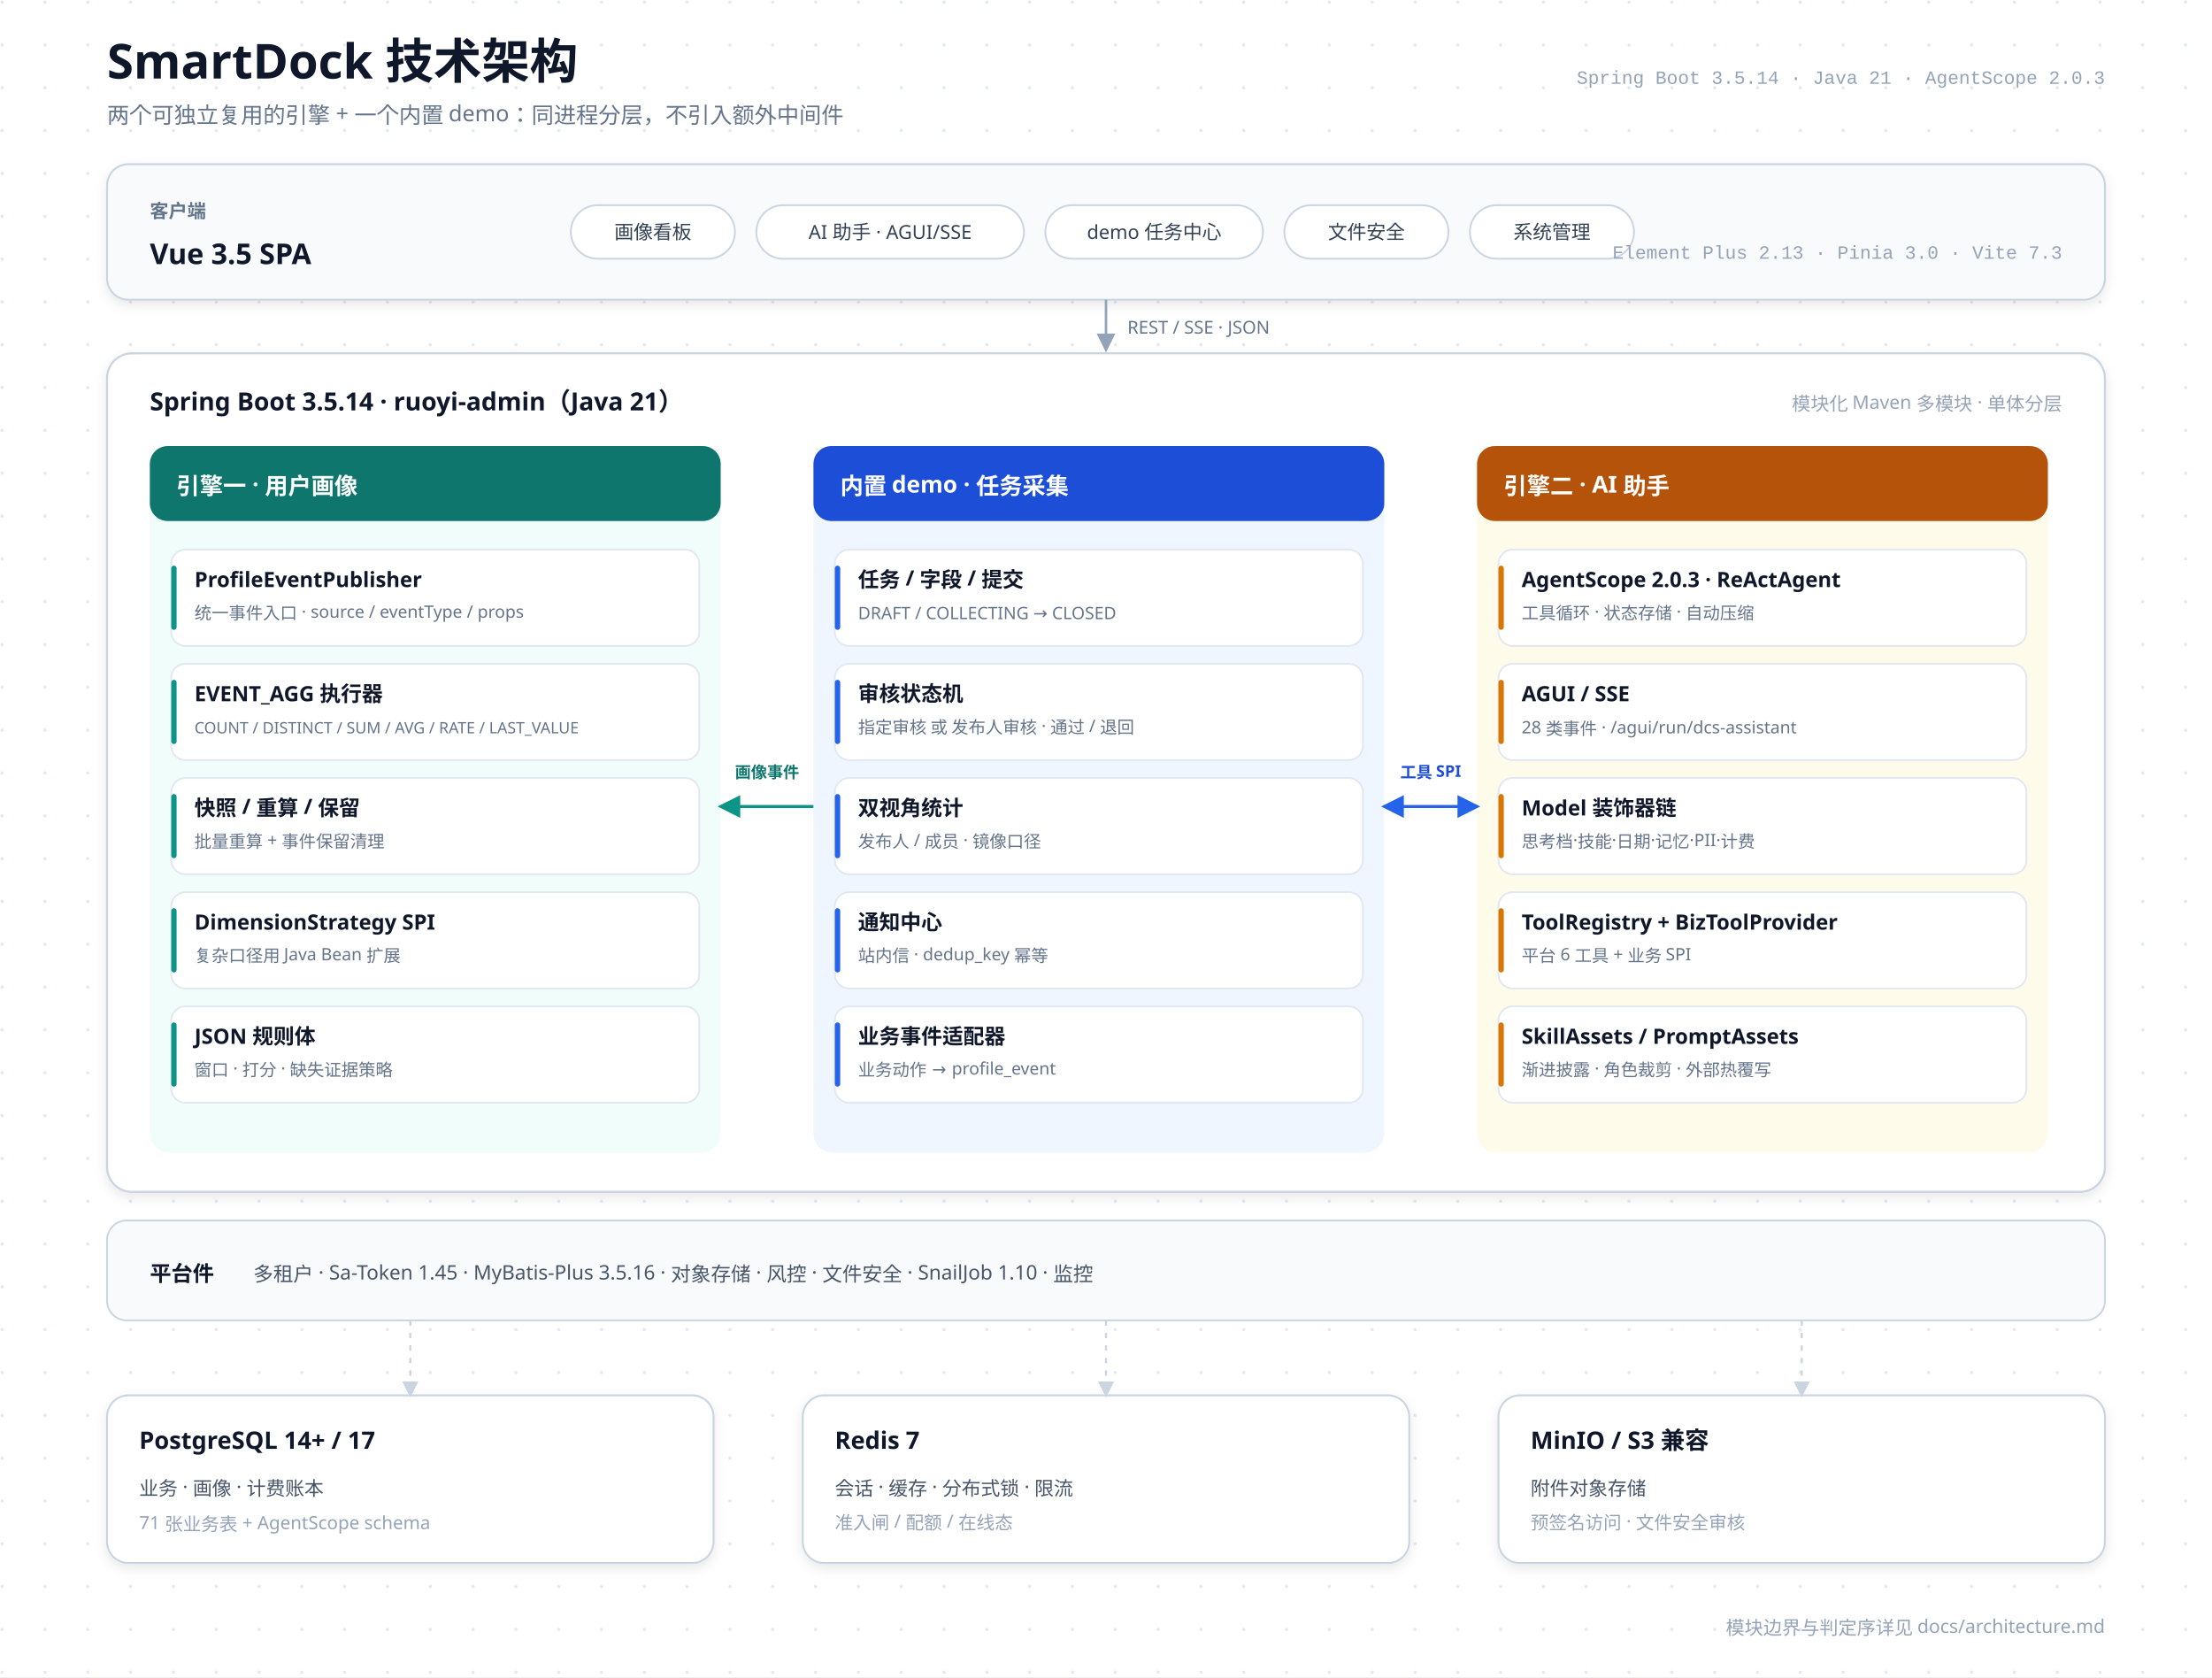
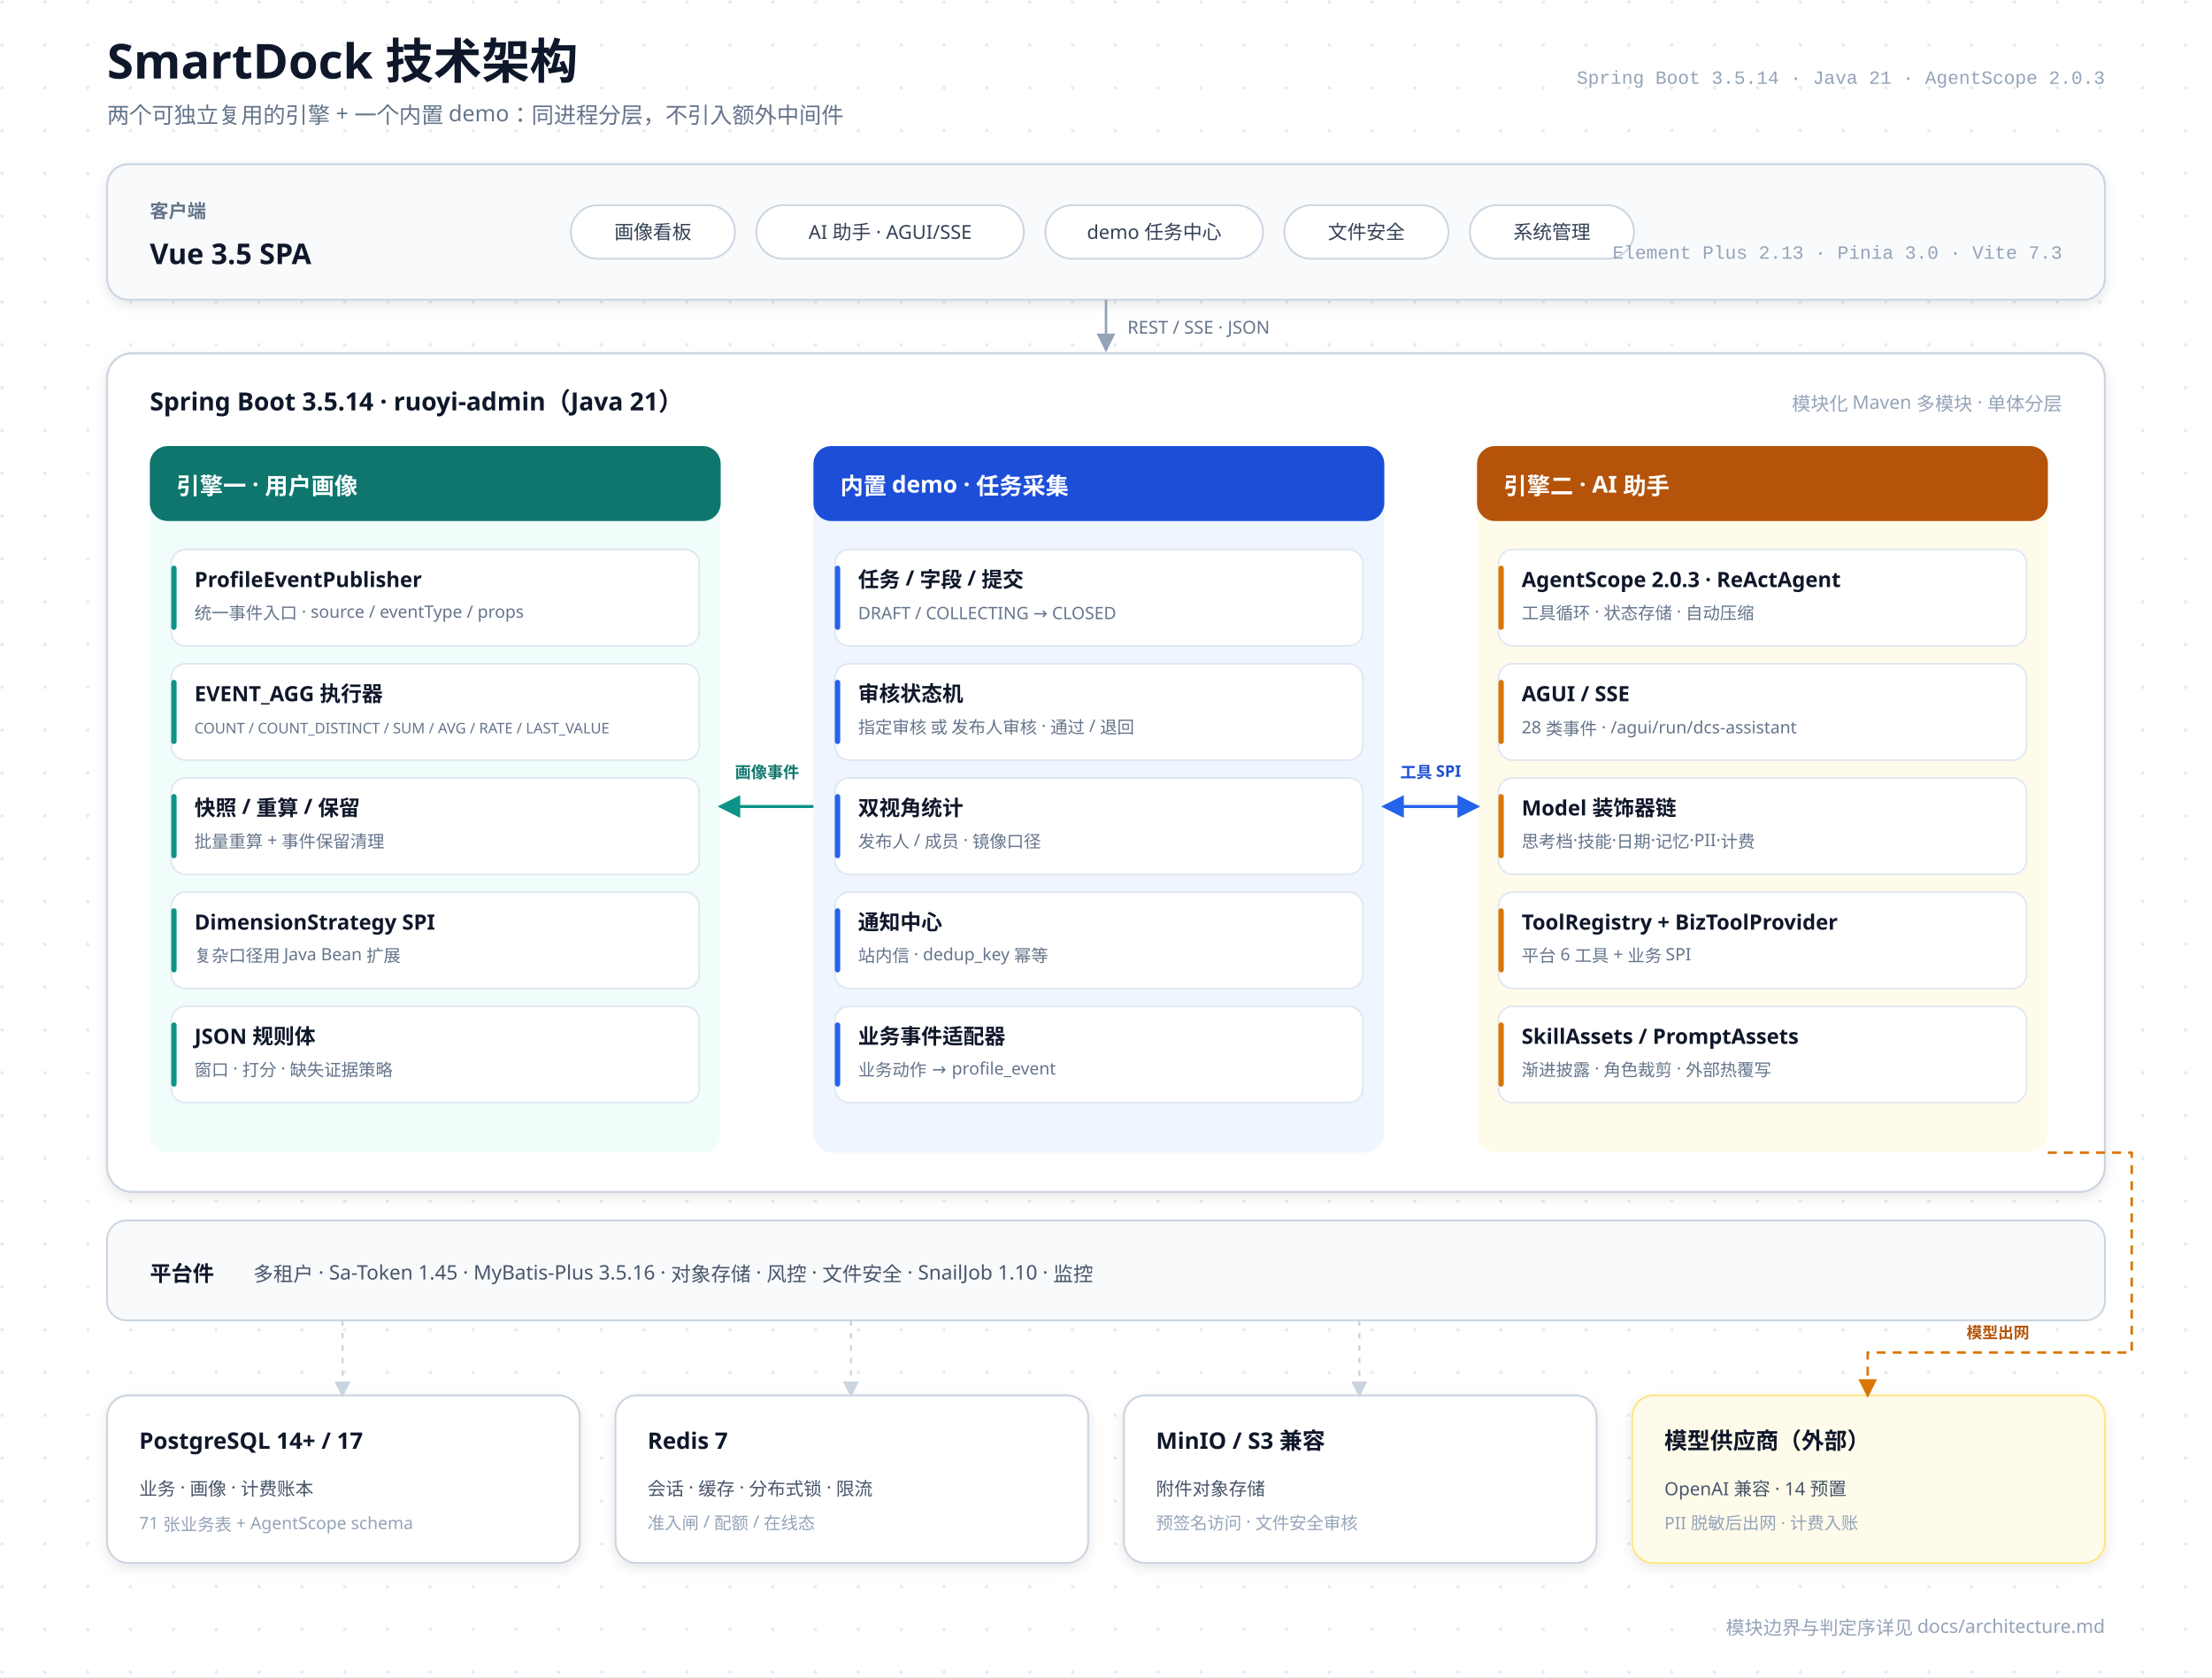
<svg xmlns="http://www.w3.org/2000/svg" width="1240" height="940" viewBox="0 0 1240 940" role="img" aria-label="SmartDock 技术架构">
  <defs>
    <marker id="ar-94a3b8" viewBox="0 0 10 10" refX="8.6" refY="5" markerWidth="7.5" markerHeight="7.5" orient="auto-start-reverse">
      <path d="M 0 0 L 10 5 L 0 10 z" fill="#94a3b8" />
    </marker>
    <marker id="ar-64748b" viewBox="0 0 10 10" refX="8.6" refY="5" markerWidth="7.5" markerHeight="7.5" orient="auto-start-reverse">
      <path d="M 0 0 L 10 5 L 0 10 z" fill="#64748b" />
    </marker>
    <marker id="ar-475569" viewBox="0 0 10 10" refX="8.6" refY="5" markerWidth="7.5" markerHeight="7.5" orient="auto-start-reverse">
      <path d="M 0 0 L 10 5 L 0 10 z" fill="#475569" />
    </marker>
    <marker id="ar-0f766e" viewBox="0 0 10 10" refX="8.6" refY="5" markerWidth="7.5" markerHeight="7.5" orient="auto-start-reverse">
      <path d="M 0 0 L 10 5 L 0 10 z" fill="#0f766e" />
    </marker>
    <marker id="ar-0d9488" viewBox="0 0 10 10" refX="8.6" refY="5" markerWidth="7.5" markerHeight="7.5" orient="auto-start-reverse">
      <path d="M 0 0 L 10 5 L 0 10 z" fill="#0d9488" />
    </marker>
    <marker id="ar-d97706" viewBox="0 0 10 10" refX="8.6" refY="5" markerWidth="7.5" markerHeight="7.5" orient="auto-start-reverse">
      <path d="M 0 0 L 10 5 L 0 10 z" fill="#d97706" />
    </marker>
    <marker id="ar-b45309" viewBox="0 0 10 10" refX="8.6" refY="5" markerWidth="7.5" markerHeight="7.5" orient="auto-start-reverse">
      <path d="M 0 0 L 10 5 L 0 10 z" fill="#b45309" />
    </marker>
    <marker id="ar-1d4ed8" viewBox="0 0 10 10" refX="8.6" refY="5" markerWidth="7.5" markerHeight="7.5" orient="auto-start-reverse">
      <path d="M 0 0 L 10 5 L 0 10 z" fill="#1d4ed8" />
    </marker>
    <marker id="ar-2563eb" viewBox="0 0 10 10" refX="8.6" refY="5" markerWidth="7.5" markerHeight="7.5" orient="auto-start-reverse">
      <path d="M 0 0 L 10 5 L 0 10 z" fill="#2563eb" />
    </marker>
    <marker id="ar-6d28d9" viewBox="0 0 10 10" refX="8.6" refY="5" markerWidth="7.5" markerHeight="7.5" orient="auto-start-reverse">
      <path d="M 0 0 L 10 5 L 0 10 z" fill="#6d28d9" />
    </marker>
    <marker id="ar-15803d" viewBox="0 0 10 10" refX="8.6" refY="5" markerWidth="7.5" markerHeight="7.5" orient="auto-start-reverse">
      <path d="M 0 0 L 10 5 L 0 10 z" fill="#15803d" />
    </marker>
    <marker id="ar-cbd5e1" viewBox="0 0 10 10" refX="8.6" refY="5" markerWidth="7.5" markerHeight="7.5" orient="auto-start-reverse">
      <path d="M 0 0 L 10 5 L 0 10 z" fill="#cbd5e1" />
    </marker>
    <marker id="ar-b91c1c" viewBox="0 0 10 10" refX="8.6" refY="5" markerWidth="7.5" markerHeight="7.5" orient="auto-start-reverse">
      <path d="M 0 0 L 10 5 L 0 10 z" fill="#b91c1c" />
    </marker>
    <pattern id="dots" width="24" height="24" patternUnits="userSpaceOnUse">
      <circle cx="1.2" cy="1.2" r="0.95" fill="#cbd5e1" opacity="0.5" />
    </pattern>
    <filter id="soft" x="-12%" y="-12%" width="130%" height="135%">
      <feDropShadow dx="0" dy="2.5" stdDeviation="3.2" flood-color="#0f172a" flood-opacity="0.09" />
    </filter>
  </defs>
  <rect x="0" y="0" width="1240" height="940" rx="0" fill="#ffffff" stroke="none" stroke-width="1.2" />
  <rect x="0" y="0" width="1240" height="940" rx="0" fill="url(#dots)" stroke="none" stroke-width="1.2" />
  <text x="60" y="44" font-family="'Noto Sans SC','Source Han Sans SC','PingFang SC','Microsoft YaHei','Hiragino Sans GB',sans-serif" font-size="27" fill="#0f172a" font-weight="700" text-anchor="start">SmartDock 技术架构</text>
  <text x="60" y="69" font-family="'Noto Sans SC','Source Han Sans SC','PingFang SC','Microsoft YaHei','Hiragino Sans GB',sans-serif" font-size="12.5" fill="#64748b" font-weight="400" text-anchor="start">两个可独立复用的引擎 + 一个内置 demo：同进程分层，不引入额外中间件</text>
  <text x="1180" y="47" font-family="'JetBrains Mono','SFMono-Regular',Consolas,'Liberation Mono','Courier New',monospace" font-size="10.5" fill="#94a3b8" font-weight="400" text-anchor="end">Spring Boot 3.5.14 · Java 21 · AgentScope 2.0.3</text>
  <rect x="60" y="92" width="1120" height="76" rx="12" fill="#f8fafc" stroke="#cbd5e1" stroke-width="1.1" filter="url(#soft)" />
  <text x="84" y="122" font-family="'Noto Sans SC','Source Han Sans SC','PingFang SC','Microsoft YaHei','Hiragino Sans GB',sans-serif" font-size="10.5" fill="#64748b" font-weight="600" text-anchor="start">客户端</text>
  <text x="84" y="148" font-family="'Noto Sans SC','Source Han Sans SC','PingFang SC','Microsoft YaHei','Hiragino Sans GB',sans-serif" font-size="16" fill="#0f172a" font-weight="700" text-anchor="start">Vue 3.5 SPA</text>
  <rect x="320" y="115" width="92" height="30" rx="15.0" fill="#ffffff" stroke="#cbd5e1" stroke-width="1.0" />
  <text x="366.0" y="133.888" font-family="'Noto Sans SC','Source Han Sans SC','PingFang SC','Microsoft YaHei','Hiragino Sans GB',sans-serif" font-size="10.8" fill="#334155" font-weight="500" text-anchor="middle">画像看板</text>
  <rect x="424" y="115" width="150" height="30" rx="15.0" fill="#ffffff" stroke="#cbd5e1" stroke-width="1.0" />
  <text x="499.0" y="133.888" font-family="'Noto Sans SC','Source Han Sans SC','PingFang SC','Microsoft YaHei','Hiragino Sans GB',sans-serif" font-size="10.8" fill="#334155" font-weight="500" text-anchor="middle">AI 助手 · AGUI/SSE</text>
  <rect x="586" y="115" width="122" height="30" rx="15.0" fill="#ffffff" stroke="#cbd5e1" stroke-width="1.0" />
  <text x="647.0" y="133.888" font-family="'Noto Sans SC','Source Han Sans SC','PingFang SC','Microsoft YaHei','Hiragino Sans GB',sans-serif" font-size="10.8" fill="#334155" font-weight="500" text-anchor="middle">demo 任务中心</text>
  <rect x="720" y="115" width="92" height="30" rx="15.0" fill="#ffffff" stroke="#cbd5e1" stroke-width="1.0" />
  <text x="766.0" y="133.888" font-family="'Noto Sans SC','Source Han Sans SC','PingFang SC','Microsoft YaHei','Hiragino Sans GB',sans-serif" font-size="10.8" fill="#334155" font-weight="500" text-anchor="middle">文件安全</text>
  <rect x="824" y="115" width="92" height="30" rx="15.0" fill="#ffffff" stroke="#cbd5e1" stroke-width="1.0" />
  <text x="870.0" y="133.888" font-family="'Noto Sans SC','Source Han Sans SC','PingFang SC','Microsoft YaHei','Hiragino Sans GB',sans-serif" font-size="10.8" fill="#334155" font-weight="500" text-anchor="middle">系统管理</text>
  <text x="1156" y="145" font-family="'JetBrains Mono','SFMono-Regular',Consolas,'Liberation Mono','Courier New',monospace" font-size="10.5" fill="#94a3b8" font-weight="400" text-anchor="end">Element Plus 2.13 · Pinia 3.0 · Vite 7.3</text>
  <line x1="620" y1="168" x2="620" y2="196" stroke="#94a3b8" stroke-width="1.4" marker-end="url(#ar-94a3b8)" />
  <text x="632" y="187" font-family="'Noto Sans SC','Source Han Sans SC','PingFang SC','Microsoft YaHei','Hiragino Sans GB',sans-serif" font-size="10" fill="#64748b" font-weight="400" text-anchor="start">REST / SSE · JSON</text>
  <rect x="60" y="198" width="1120" height="470" rx="14" fill="#ffffff" stroke="#cbd5e1" stroke-width="1.2" filter="url(#soft)" />
  <text x="84" y="230" font-family="'Noto Sans SC','Source Han Sans SC','PingFang SC','Microsoft YaHei','Hiragino Sans GB',sans-serif" font-size="14" fill="#0f172a" font-weight="700" text-anchor="start">Spring Boot 3.5.14 · ruoyi-admin（Java 21）</text>
  <text x="1156" y="230" font-family="'Noto Sans SC','Source Han Sans SC','PingFang SC','Microsoft YaHei','Hiragino Sans GB',sans-serif" font-size="10.5" fill="#94a3b8" font-weight="400" text-anchor="end">模块化 Maven 多模块 · 单体分层</text>
  <rect x="84" y="250" width="320" height="396" rx="11" fill="#f0fdfa" stroke="none" stroke-width="0" />
  <rect x="84" y="250" width="320" height="42" rx="10" fill="#0f766e" stroke="none" stroke-width="0" />
  <text x="99" y="277" font-family="'Noto Sans SC','Source Han Sans SC','PingFang SC','Microsoft YaHei','Hiragino Sans GB',sans-serif" font-size="13" fill="#ffffff" font-weight="700" text-anchor="start">引擎一 · 用户画像</text>
  <rect x="96" y="308" width="296" height="54" rx="8" fill="#ffffff" stroke="#e2e8f0" stroke-width="1.0" />
  <rect x="96" y="317" width="3" height="36" rx="1.5" fill="#0d9488" stroke="none" stroke-width="1.2" />
  <text x="109" y="329" font-family="'Noto Sans SC','Source Han Sans SC','PingFang SC','Microsoft YaHei','Hiragino Sans GB',sans-serif" font-size="11.8" fill="#0f172a" font-weight="600" text-anchor="start">ProfileEventPublisher</text>
  <text x="109" y="347" font-family="'Noto Sans SC','Source Han Sans SC','PingFang SC','Microsoft YaHei','Hiragino Sans GB',sans-serif" font-size="9.6" fill="#64748b" font-weight="400" text-anchor="start">统一事件入口 · source / eventType / props</text>
  <rect x="96" y="372" width="296" height="54" rx="8" fill="#ffffff" stroke="#e2e8f0" stroke-width="1.0" />
  <rect x="96" y="381" width="3" height="36" rx="1.5" fill="#0d9488" stroke="none" stroke-width="1.2" />
  <text x="109" y="393" font-family="'Noto Sans SC','Source Han Sans SC','PingFang SC','Microsoft YaHei','Hiragino Sans GB',sans-serif" font-size="11.8" fill="#0f172a" font-weight="600" text-anchor="start">EVENT_AGG 执行器</text>
-   <text x="109" y="411" font-family="'Noto Sans SC','Source Han Sans SC','PingFang SC','Microsoft YaHei','Hiragino Sans GB',sans-serif" font-size="8.8" fill="#64748b" font-weight="400" text-anchor="start">COUNT / DISTINCT / SUM / AVG / RATE / LAST_VALUE</text>
+   <text x="109" y="411" font-family="'Noto Sans SC','Source Han Sans SC','PingFang SC','Microsoft YaHei','Hiragino Sans GB',sans-serif" font-size="8.2" fill="#64748b" font-weight="400" text-anchor="start">COUNT / COUNT_DISTINCT / SUM / AVG / RATE / LAST_VALUE</text>
  <rect x="96" y="436" width="296" height="54" rx="8" fill="#ffffff" stroke="#e2e8f0" stroke-width="1.0" />
  <rect x="96" y="445" width="3" height="36" rx="1.5" fill="#0d9488" stroke="none" stroke-width="1.2" />
  <text x="109" y="457" font-family="'Noto Sans SC','Source Han Sans SC','PingFang SC','Microsoft YaHei','Hiragino Sans GB',sans-serif" font-size="11.8" fill="#0f172a" font-weight="600" text-anchor="start">快照 / 重算 / 保留</text>
  <text x="109" y="475" font-family="'Noto Sans SC','Source Han Sans SC','PingFang SC','Microsoft YaHei','Hiragino Sans GB',sans-serif" font-size="9.6" fill="#64748b" font-weight="400" text-anchor="start">批量重算 + 事件保留清理</text>
  <rect x="96" y="500" width="296" height="54" rx="8" fill="#ffffff" stroke="#e2e8f0" stroke-width="1.0" />
  <rect x="96" y="509" width="3" height="36" rx="1.5" fill="#0d9488" stroke="none" stroke-width="1.2" />
  <text x="109" y="521" font-family="'Noto Sans SC','Source Han Sans SC','PingFang SC','Microsoft YaHei','Hiragino Sans GB',sans-serif" font-size="11.8" fill="#0f172a" font-weight="600" text-anchor="start">DimensionStrategy SPI</text>
  <text x="109" y="539" font-family="'Noto Sans SC','Source Han Sans SC','PingFang SC','Microsoft YaHei','Hiragino Sans GB',sans-serif" font-size="9.6" fill="#64748b" font-weight="400" text-anchor="start">复杂口径用 Java Bean 扩展</text>
  <rect x="96" y="564" width="296" height="54" rx="8" fill="#ffffff" stroke="#e2e8f0" stroke-width="1.0" />
  <rect x="96" y="573" width="3" height="36" rx="1.5" fill="#0d9488" stroke="none" stroke-width="1.2" />
  <text x="109" y="585" font-family="'Noto Sans SC','Source Han Sans SC','PingFang SC','Microsoft YaHei','Hiragino Sans GB',sans-serif" font-size="11.8" fill="#0f172a" font-weight="600" text-anchor="start">JSON 规则体</text>
  <text x="109" y="603" font-family="'Noto Sans SC','Source Han Sans SC','PingFang SC','Microsoft YaHei','Hiragino Sans GB',sans-serif" font-size="9.6" fill="#64748b" font-weight="400" text-anchor="start">窗口 · 打分 · 缺失证据策略</text>
  <rect x="456" y="250" width="320" height="396" rx="11" fill="#eff6ff" stroke="none" stroke-width="0" />
  <rect x="456" y="250" width="320" height="42" rx="10" fill="#1d4ed8" stroke="none" stroke-width="0" />
  <text x="471" y="277" font-family="'Noto Sans SC','Source Han Sans SC','PingFang SC','Microsoft YaHei','Hiragino Sans GB',sans-serif" font-size="13" fill="#ffffff" font-weight="700" text-anchor="start">内置 demo · 任务采集</text>
  <rect x="468" y="308" width="296" height="54" rx="8" fill="#ffffff" stroke="#e2e8f0" stroke-width="1.0" />
  <rect x="468" y="317" width="3" height="36" rx="1.5" fill="#2563eb" stroke="none" stroke-width="1.2" />
  <text x="481" y="329" font-family="'Noto Sans SC','Source Han Sans SC','PingFang SC','Microsoft YaHei','Hiragino Sans GB',sans-serif" font-size="11.8" fill="#0f172a" font-weight="600" text-anchor="start">任务 / 字段 / 提交</text>
  <text x="481" y="347" font-family="'Noto Sans SC','Source Han Sans SC','PingFang SC','Microsoft YaHei','Hiragino Sans GB',sans-serif" font-size="9.6" fill="#64748b" font-weight="400" text-anchor="start">DRAFT / COLLECTING → CLOSED</text>
  <rect x="468" y="372" width="296" height="54" rx="8" fill="#ffffff" stroke="#e2e8f0" stroke-width="1.0" />
  <rect x="468" y="381" width="3" height="36" rx="1.5" fill="#2563eb" stroke="none" stroke-width="1.2" />
  <text x="481" y="393" font-family="'Noto Sans SC','Source Han Sans SC','PingFang SC','Microsoft YaHei','Hiragino Sans GB',sans-serif" font-size="11.8" fill="#0f172a" font-weight="600" text-anchor="start">审核状态机</text>
  <text x="481" y="411" font-family="'Noto Sans SC','Source Han Sans SC','PingFang SC','Microsoft YaHei','Hiragino Sans GB',sans-serif" font-size="9.6" fill="#64748b" font-weight="400" text-anchor="start">指定审核 或 发布人审核 · 通过 / 退回</text>
  <rect x="468" y="436" width="296" height="54" rx="8" fill="#ffffff" stroke="#e2e8f0" stroke-width="1.0" />
  <rect x="468" y="445" width="3" height="36" rx="1.5" fill="#2563eb" stroke="none" stroke-width="1.2" />
  <text x="481" y="457" font-family="'Noto Sans SC','Source Han Sans SC','PingFang SC','Microsoft YaHei','Hiragino Sans GB',sans-serif" font-size="11.8" fill="#0f172a" font-weight="600" text-anchor="start">双视角统计</text>
  <text x="481" y="475" font-family="'Noto Sans SC','Source Han Sans SC','PingFang SC','Microsoft YaHei','Hiragino Sans GB',sans-serif" font-size="9.6" fill="#64748b" font-weight="400" text-anchor="start">发布人 / 成员 · 镜像口径</text>
  <rect x="468" y="500" width="296" height="54" rx="8" fill="#ffffff" stroke="#e2e8f0" stroke-width="1.0" />
  <rect x="468" y="509" width="3" height="36" rx="1.5" fill="#2563eb" stroke="none" stroke-width="1.2" />
  <text x="481" y="521" font-family="'Noto Sans SC','Source Han Sans SC','PingFang SC','Microsoft YaHei','Hiragino Sans GB',sans-serif" font-size="11.8" fill="#0f172a" font-weight="600" text-anchor="start">通知中心</text>
  <text x="481" y="539" font-family="'Noto Sans SC','Source Han Sans SC','PingFang SC','Microsoft YaHei','Hiragino Sans GB',sans-serif" font-size="9.6" fill="#64748b" font-weight="400" text-anchor="start">站内信 · dedup_key 幂等</text>
  <rect x="468" y="564" width="296" height="54" rx="8" fill="#ffffff" stroke="#e2e8f0" stroke-width="1.0" />
  <rect x="468" y="573" width="3" height="36" rx="1.5" fill="#2563eb" stroke="none" stroke-width="1.2" />
  <text x="481" y="585" font-family="'Noto Sans SC','Source Han Sans SC','PingFang SC','Microsoft YaHei','Hiragino Sans GB',sans-serif" font-size="11.8" fill="#0f172a" font-weight="600" text-anchor="start">业务事件适配器</text>
  <text x="481" y="603" font-family="'Noto Sans SC','Source Han Sans SC','PingFang SC','Microsoft YaHei','Hiragino Sans GB',sans-serif" font-size="9.6" fill="#64748b" font-weight="400" text-anchor="start">业务动作 → profile_event</text>
  <rect x="828" y="250" width="320" height="396" rx="11" fill="#fffbeb" stroke="none" stroke-width="0" />
  <rect x="828" y="250" width="320" height="42" rx="10" fill="#b45309" stroke="none" stroke-width="0" />
  <text x="843" y="277" font-family="'Noto Sans SC','Source Han Sans SC','PingFang SC','Microsoft YaHei','Hiragino Sans GB',sans-serif" font-size="13" fill="#ffffff" font-weight="700" text-anchor="start">引擎二 · AI 助手</text>
  <rect x="840" y="308" width="296" height="54" rx="8" fill="#ffffff" stroke="#e2e8f0" stroke-width="1.0" />
  <rect x="840" y="317" width="3" height="36" rx="1.5" fill="#d97706" stroke="none" stroke-width="1.2" />
  <text x="853" y="329" font-family="'Noto Sans SC','Source Han Sans SC','PingFang SC','Microsoft YaHei','Hiragino Sans GB',sans-serif" font-size="11.8" fill="#0f172a" font-weight="600" text-anchor="start">AgentScope 2.0.3 · ReActAgent</text>
  <text x="853" y="347" font-family="'Noto Sans SC','Source Han Sans SC','PingFang SC','Microsoft YaHei','Hiragino Sans GB',sans-serif" font-size="9.6" fill="#64748b" font-weight="400" text-anchor="start">工具循环 · 状态存储 · 自动压缩</text>
  <rect x="840" y="372" width="296" height="54" rx="8" fill="#ffffff" stroke="#e2e8f0" stroke-width="1.0" />
  <rect x="840" y="381" width="3" height="36" rx="1.5" fill="#d97706" stroke="none" stroke-width="1.2" />
  <text x="853" y="393" font-family="'Noto Sans SC','Source Han Sans SC','PingFang SC','Microsoft YaHei','Hiragino Sans GB',sans-serif" font-size="11.8" fill="#0f172a" font-weight="600" text-anchor="start">AGUI / SSE</text>
  <text x="853" y="411" font-family="'Noto Sans SC','Source Han Sans SC','PingFang SC','Microsoft YaHei','Hiragino Sans GB',sans-serif" font-size="9.6" fill="#64748b" font-weight="400" text-anchor="start">28 类事件 · /agui/run/dcs-assistant</text>
  <rect x="840" y="436" width="296" height="54" rx="8" fill="#ffffff" stroke="#e2e8f0" stroke-width="1.0" />
  <rect x="840" y="445" width="3" height="36" rx="1.5" fill="#d97706" stroke="none" stroke-width="1.2" />
  <text x="853" y="457" font-family="'Noto Sans SC','Source Han Sans SC','PingFang SC','Microsoft YaHei','Hiragino Sans GB',sans-serif" font-size="11.8" fill="#0f172a" font-weight="600" text-anchor="start">Model 装饰器链</text>
  <text x="853" y="475" font-family="'Noto Sans SC','Source Han Sans SC','PingFang SC','Microsoft YaHei','Hiragino Sans GB',sans-serif" font-size="9.6" fill="#64748b" font-weight="400" text-anchor="start">思考档·技能·日期·记忆·PII·计费</text>
  <rect x="840" y="500" width="296" height="54" rx="8" fill="#ffffff" stroke="#e2e8f0" stroke-width="1.0" />
  <rect x="840" y="509" width="3" height="36" rx="1.5" fill="#d97706" stroke="none" stroke-width="1.2" />
  <text x="853" y="521" font-family="'Noto Sans SC','Source Han Sans SC','PingFang SC','Microsoft YaHei','Hiragino Sans GB',sans-serif" font-size="11.8" fill="#0f172a" font-weight="600" text-anchor="start">ToolRegistry + BizToolProvider</text>
  <text x="853" y="539" font-family="'Noto Sans SC','Source Han Sans SC','PingFang SC','Microsoft YaHei','Hiragino Sans GB',sans-serif" font-size="9.6" fill="#64748b" font-weight="400" text-anchor="start">平台 6 工具 + 业务 SPI</text>
  <rect x="840" y="564" width="296" height="54" rx="8" fill="#ffffff" stroke="#e2e8f0" stroke-width="1.0" />
  <rect x="840" y="573" width="3" height="36" rx="1.5" fill="#d97706" stroke="none" stroke-width="1.2" />
  <text x="853" y="585" font-family="'Noto Sans SC','Source Han Sans SC','PingFang SC','Microsoft YaHei','Hiragino Sans GB',sans-serif" font-size="11.8" fill="#0f172a" font-weight="600" text-anchor="start">SkillAssets / PromptAssets</text>
  <text x="853" y="603" font-family="'Noto Sans SC','Source Han Sans SC','PingFang SC','Microsoft YaHei','Hiragino Sans GB',sans-serif" font-size="9.6" fill="#64748b" font-weight="400" text-anchor="start">渐进披露 · 角色裁剪 · 外部热覆写</text>
  <line x1="456" y1="452" x2="404" y2="452" stroke="#0d9488" stroke-width="1.7" marker-end="url(#ar-0d9488)" />
  <text x="430" y="436" font-family="'Noto Sans SC','Source Han Sans SC','PingFang SC','Microsoft YaHei','Hiragino Sans GB',sans-serif" font-size="9.0" fill="#0f766e" font-weight="600" text-anchor="middle">画像事件</text>
  <line x1="776" y1="452" x2="828" y2="452" stroke="#2563eb" stroke-width="1.7" marker-end="url(#ar-2563eb)" marker-start="url(#ar-2563eb)" />
  <text x="802" y="436" font-family="'Noto Sans SC','Source Han Sans SC','PingFang SC','Microsoft YaHei','Hiragino Sans GB',sans-serif" font-size="9.0" fill="#1d4ed8" font-weight="600" text-anchor="middle">工具 SPI</text>
  <rect x="60" y="684" width="1120" height="56" rx="11" fill="#f8fafc" stroke="#cbd5e1" stroke-width="1.0" />
  <text x="84" y="718" font-family="'Noto Sans SC','Source Han Sans SC','PingFang SC','Microsoft YaHei','Hiragino Sans GB',sans-serif" font-size="12" fill="#0f172a" font-weight="700" text-anchor="start">平台件</text>
  <text x="142" y="718" font-family="'Noto Sans SC','Source Han Sans SC','PingFang SC','Microsoft YaHei','Hiragino Sans GB',sans-serif" font-size="11.2" fill="#475569" font-weight="400" text-anchor="start">多租户 · Sa-Token 1.45 · MyBatis-Plus 3.5.16 · 对象存储 · 风控 · 文件安全 · SnailJob 1.10 · 监控</text>
-   <rect x="60" y="782" width="340" height="94" rx="12" fill="#ffffff" stroke="#cbd5e1" stroke-width="1.1" filter="url(#soft)" />
-   <text x="78" y="812" font-family="'Noto Sans SC','Source Han Sans SC','PingFang SC','Microsoft YaHei','Hiragino Sans GB',sans-serif" font-size="13.5" fill="#0f172a" font-weight="700" text-anchor="start">PostgreSQL 14+ / 17</text>
-   <text x="78" y="838" font-family="'Noto Sans SC','Source Han Sans SC','PingFang SC','Microsoft YaHei','Hiragino Sans GB',sans-serif" font-size="10.8" fill="#475569" font-weight="400" text-anchor="start">业务 · 画像 · 计费账本</text>
-   <text x="78" y="857" font-family="'Noto Sans SC','Source Han Sans SC','PingFang SC','Microsoft YaHei','Hiragino Sans GB',sans-serif" font-size="10.2" fill="#94a3b8" font-weight="400" text-anchor="start">71 张业务表 + AgentScope schema</text>
-   <rect x="450" y="782" width="340" height="94" rx="12" fill="#ffffff" stroke="#cbd5e1" stroke-width="1.1" filter="url(#soft)" />
-   <text x="468" y="812" font-family="'Noto Sans SC','Source Han Sans SC','PingFang SC','Microsoft YaHei','Hiragino Sans GB',sans-serif" font-size="13.5" fill="#0f172a" font-weight="700" text-anchor="start">Redis 7</text>
-   <text x="468" y="838" font-family="'Noto Sans SC','Source Han Sans SC','PingFang SC','Microsoft YaHei','Hiragino Sans GB',sans-serif" font-size="10.8" fill="#475569" font-weight="400" text-anchor="start">会话 · 缓存 · 分布式锁 · 限流</text>
-   <text x="468" y="857" font-family="'Noto Sans SC','Source Han Sans SC','PingFang SC','Microsoft YaHei','Hiragino Sans GB',sans-serif" font-size="10.2" fill="#94a3b8" font-weight="400" text-anchor="start">准入闸 / 配额 / 在线态</text>
-   <rect x="840" y="782" width="340" height="94" rx="12" fill="#ffffff" stroke="#cbd5e1" stroke-width="1.1" filter="url(#soft)" />
-   <text x="858" y="812" font-family="'Noto Sans SC','Source Han Sans SC','PingFang SC','Microsoft YaHei','Hiragino Sans GB',sans-serif" font-size="13.5" fill="#0f172a" font-weight="700" text-anchor="start">MinIO / S3 兼容</text>
-   <text x="858" y="838" font-family="'Noto Sans SC','Source Han Sans SC','PingFang SC','Microsoft YaHei','Hiragino Sans GB',sans-serif" font-size="10.8" fill="#475569" font-weight="400" text-anchor="start">附件对象存储</text>
-   <text x="858" y="857" font-family="'Noto Sans SC','Source Han Sans SC','PingFang SC','Microsoft YaHei','Hiragino Sans GB',sans-serif" font-size="10.2" fill="#94a3b8" font-weight="400" text-anchor="start">预签名访问 · 文件安全审核</text>
-   <line x1="230" y1="740" x2="230" y2="782" stroke="#cbd5e1" stroke-width="1.2" stroke-dasharray="3 4" marker-end="url(#ar-cbd5e1)" />
-   <line x1="620" y1="740" x2="620" y2="782" stroke="#cbd5e1" stroke-width="1.2" stroke-dasharray="3 4" marker-end="url(#ar-cbd5e1)" />
-   <line x1="1010" y1="740" x2="1010" y2="782" stroke="#cbd5e1" stroke-width="1.2" stroke-dasharray="3 4" marker-end="url(#ar-cbd5e1)" />
+   <rect x="60" y="782" width="265" height="94" rx="12" fill="#ffffff" stroke="#cbd5e1" stroke-width="1.1" filter="url(#soft)" />
+   <text x="78" y="812" font-family="'Noto Sans SC','Source Han Sans SC','PingFang SC','Microsoft YaHei','Hiragino Sans GB',sans-serif" font-size="12.8" fill="#0f172a" font-weight="700" text-anchor="start">PostgreSQL 14+ / 17</text>
+   <text x="78" y="838" font-family="'Noto Sans SC','Source Han Sans SC','PingFang SC','Microsoft YaHei','Hiragino Sans GB',sans-serif" font-size="10.2" fill="#475569" font-weight="400" text-anchor="start">业务 · 画像 · 计费账本</text>
+   <text x="78" y="857" font-family="'Noto Sans SC','Source Han Sans SC','PingFang SC','Microsoft YaHei','Hiragino Sans GB',sans-serif" font-size="9.6" fill="#94a3b8" font-weight="400" text-anchor="start">71 张业务表 + AgentScope schema</text>
+   <rect x="345" y="782" width="265" height="94" rx="12" fill="#ffffff" stroke="#cbd5e1" stroke-width="1.1" filter="url(#soft)" />
+   <text x="363" y="812" font-family="'Noto Sans SC','Source Han Sans SC','PingFang SC','Microsoft YaHei','Hiragino Sans GB',sans-serif" font-size="12.8" fill="#0f172a" font-weight="700" text-anchor="start">Redis 7</text>
+   <text x="363" y="838" font-family="'Noto Sans SC','Source Han Sans SC','PingFang SC','Microsoft YaHei','Hiragino Sans GB',sans-serif" font-size="10.2" fill="#475569" font-weight="400" text-anchor="start">会话 · 缓存 · 分布式锁 · 限流</text>
+   <text x="363" y="857" font-family="'Noto Sans SC','Source Han Sans SC','PingFang SC','Microsoft YaHei','Hiragino Sans GB',sans-serif" font-size="9.6" fill="#94a3b8" font-weight="400" text-anchor="start">准入闸 / 配额 / 在线态</text>
+   <rect x="630" y="782" width="265" height="94" rx="12" fill="#ffffff" stroke="#cbd5e1" stroke-width="1.1" filter="url(#soft)" />
+   <text x="648" y="812" font-family="'Noto Sans SC','Source Han Sans SC','PingFang SC','Microsoft YaHei','Hiragino Sans GB',sans-serif" font-size="12.8" fill="#0f172a" font-weight="700" text-anchor="start">MinIO / S3 兼容</text>
+   <text x="648" y="838" font-family="'Noto Sans SC','Source Han Sans SC','PingFang SC','Microsoft YaHei','Hiragino Sans GB',sans-serif" font-size="10.2" fill="#475569" font-weight="400" text-anchor="start">附件对象存储</text>
+   <text x="648" y="857" font-family="'Noto Sans SC','Source Han Sans SC','PingFang SC','Microsoft YaHei','Hiragino Sans GB',sans-serif" font-size="9.6" fill="#94a3b8" font-weight="400" text-anchor="start">预签名访问 · 文件安全审核</text>
+   <rect x="915" y="782" width="265" height="94" rx="12" fill="#fffbeb" stroke="#fde68a" stroke-width="1.1" filter="url(#soft)" />
+   <text x="933" y="812" font-family="'Noto Sans SC','Source Han Sans SC','PingFang SC','Microsoft YaHei','Hiragino Sans GB',sans-serif" font-size="12.8" fill="#0f172a" font-weight="700" text-anchor="start">模型供应商（外部）</text>
+   <text x="933" y="838" font-family="'Noto Sans SC','Source Han Sans SC','PingFang SC','Microsoft YaHei','Hiragino Sans GB',sans-serif" font-size="10.2" fill="#475569" font-weight="400" text-anchor="start">OpenAI 兼容 · 14 预置</text>
+   <text x="933" y="857" font-family="'Noto Sans SC','Source Han Sans SC','PingFang SC','Microsoft YaHei','Hiragino Sans GB',sans-serif" font-size="9.6" fill="#94a3b8" font-weight="400" text-anchor="start">PII 脱敏后出网 · 计费入账</text>
+   <line x1="192" y1="740" x2="192" y2="782" stroke="#cbd5e1" stroke-width="1.2" stroke-dasharray="3 4" marker-end="url(#ar-cbd5e1)" />
+   <line x1="477" y1="740" x2="477" y2="782" stroke="#cbd5e1" stroke-width="1.2" stroke-dasharray="3 4" marker-end="url(#ar-cbd5e1)" />
+   <line x1="762" y1="740" x2="762" y2="782" stroke="#cbd5e1" stroke-width="1.2" stroke-dasharray="3 4" marker-end="url(#ar-cbd5e1)" />
+   <path d="M1148 646 L1195 646 L1195 758 L1047 758 L1047 782" fill="none" stroke="#d97706" stroke-width="1.4" stroke-linejoin="round" stroke-dasharray="5 4" marker-end="url(#ar-d97706)" />
+   <text x="1120" y="750" font-family="'Noto Sans SC','Source Han Sans SC','PingFang SC','Microsoft YaHei','Hiragino Sans GB',sans-serif" font-size="8.8" fill="#b45309" font-weight="600" text-anchor="middle">模型出网</text>
  <text x="1180" y="916" font-family="'Noto Sans SC','Source Han Sans SC','PingFang SC','Microsoft YaHei','Hiragino Sans GB',sans-serif" font-size="10.5" fill="#94a3b8" font-weight="400" text-anchor="end">模块边界与判定序详见 docs/architecture.md</text>
</svg>
